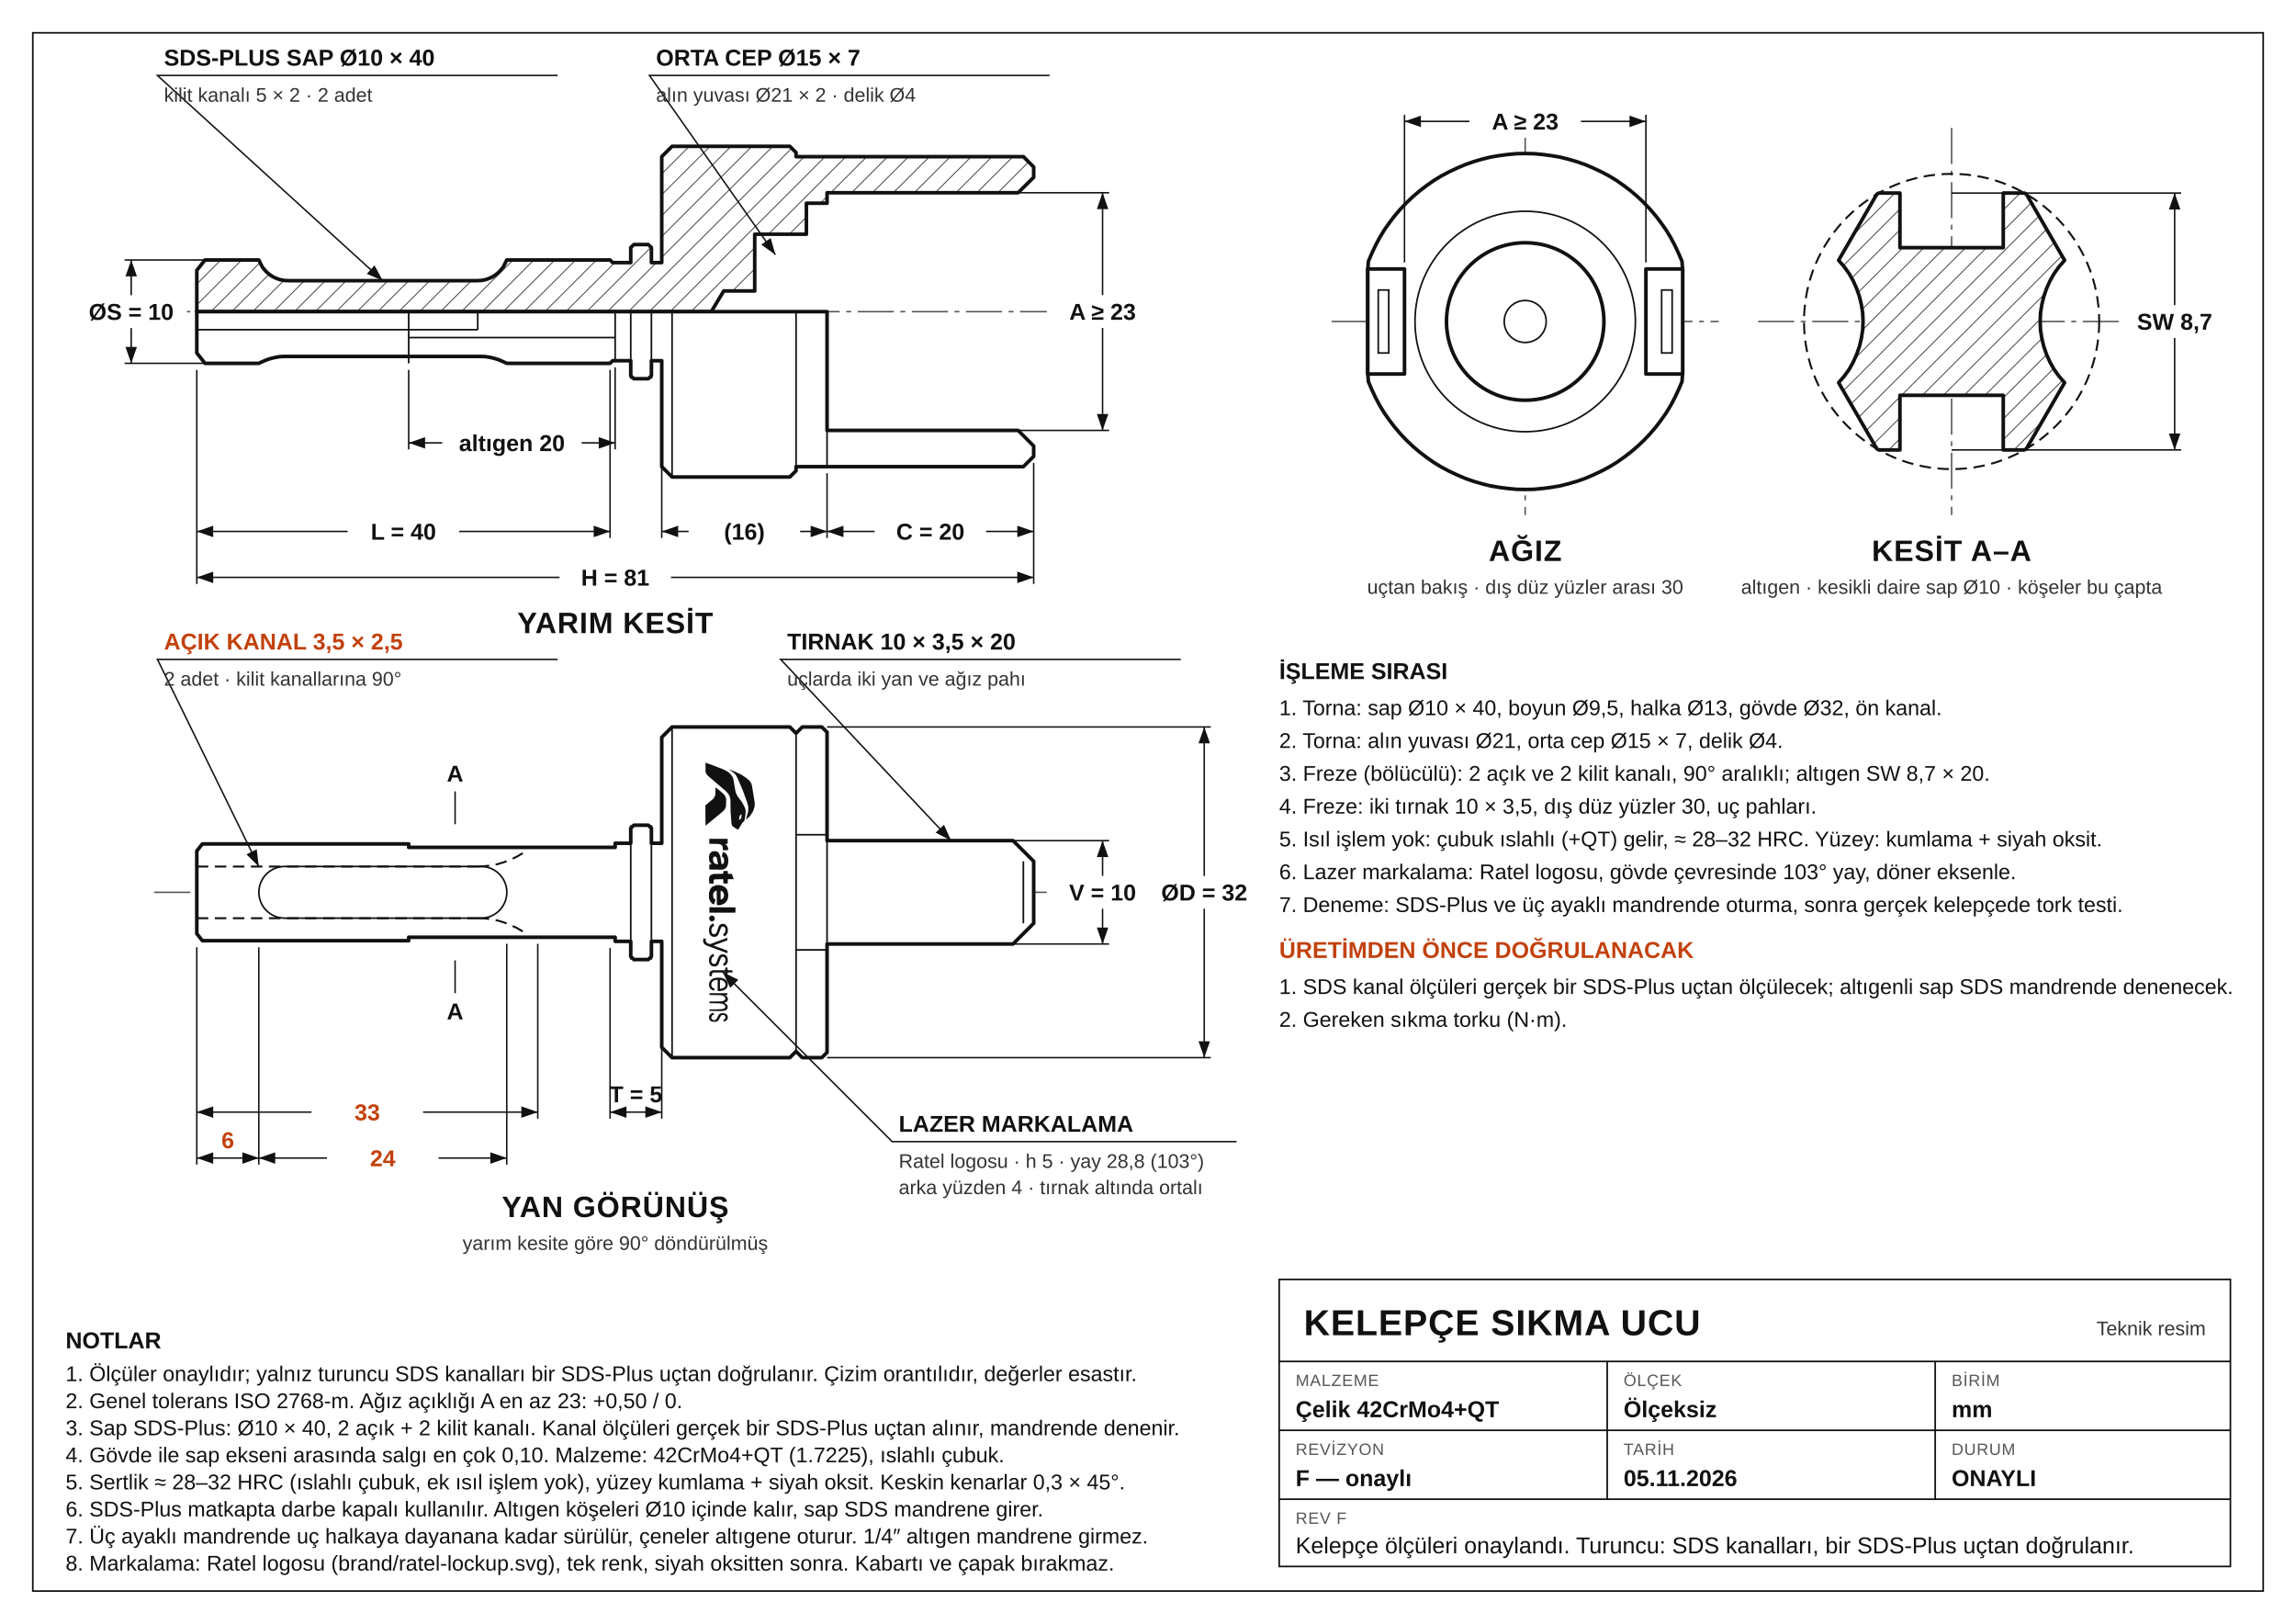
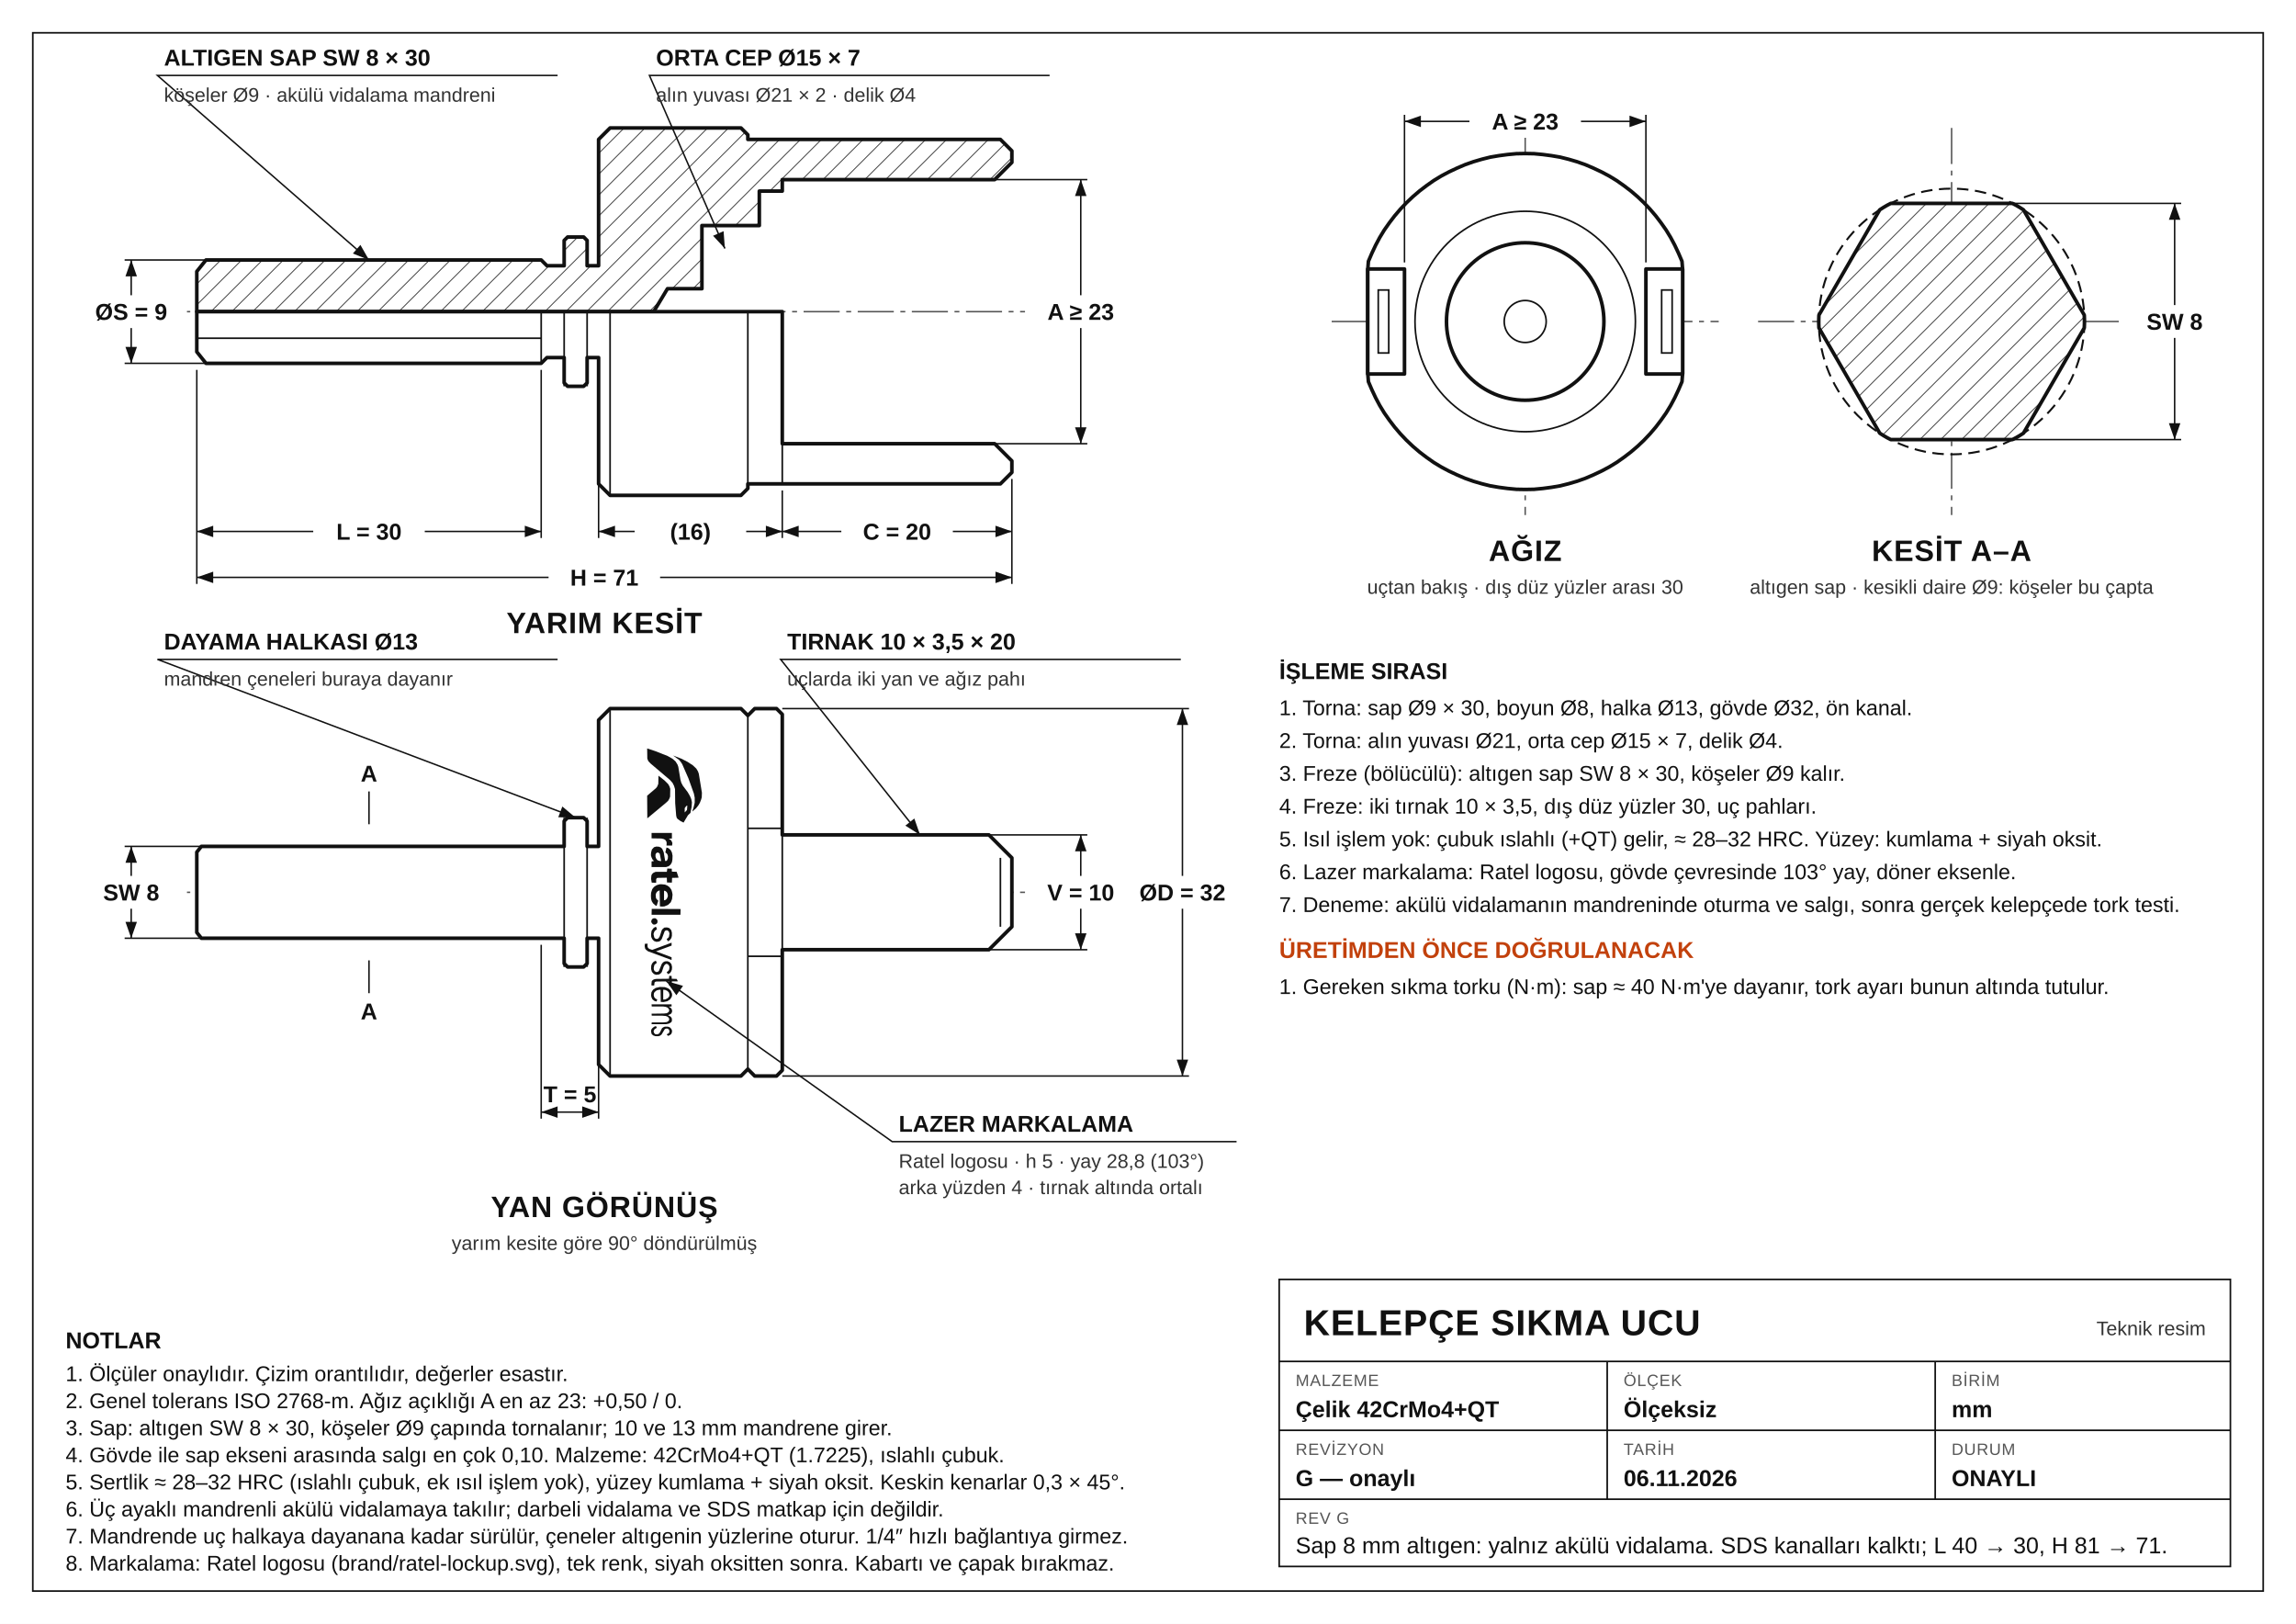
<svg xmlns="http://www.w3.org/2000/svg" viewBox="0 0 1400 990" width="1400" height="990" font-family="Arial, Helvetica, sans-serif">
  <defs>
    <marker id="arr" viewBox="0 0 10 10" refX="10" refY="5" markerWidth="10" markerHeight="10" markerUnits="userSpaceOnUse" orient="auto-start-reverse">
      <path d="M0,1.5 L10,5 L0,8.5 z" fill="#111" />
    </marker>
    <pattern id="h1" width="9" height="9" patternUnits="userSpaceOnUse" patternTransform="rotate(45)">
      <rect width="9" height="9" fill="#fff" />
      <line x1="0" y1="0" x2="0" y2="9" stroke="#111" stroke-width=".8" />
    </pattern>
    <style>
      .vis{stroke:#111;stroke-width:2.2;stroke-linejoin:round}
      polygon.vis:not([fill]){fill:#fff}
      .thin{fill:none;stroke:#111;stroke-width:1}
      .hid{fill:none;stroke:#111;stroke-width:1.2;stroke-dasharray:7 4}
      .ctr{fill:none;stroke:#555;stroke-width:0.9;stroke-dasharray:22 4 3 4}
      .dim{fill:none;stroke:#111;stroke-width:0.9}
      .dima{fill:none;stroke:#111;stroke-width:0.9;marker-start:url(#arr);marker-end:url(#arr)}
      .lead{fill:none;stroke:#111;stroke-width:0.9;marker-start:url(#arr)}
      .grid{fill:none;stroke:#111;stroke-width:1}
      .t{font-size:14px;fill:#111}
      .tb{font-size:14px;font-weight:700;fill:#111}
      .ts{font-size:12px;fill:#333}
      .tn{font-size:13px;fill:#111}
      .tl{font-size:10px;fill:#555;letter-spacing:.4px}
      .h{font-size:18px;font-weight:700;fill:#111;letter-spacing:.5px}
      .q{fill:#c2410c}
      .mark{fill:#111;stroke:none}
    </style>
  </defs>
  <rect x="0" y="0" width="1400" height="990" fill="#fff" />
  <rect x="20" y="20" width="1360" height="950" class="grid" stroke-width="1.6" />
  <g>
-     <line class="ctr" x1="94" y1="190" x2="652.3" y2="190" />
-     <polygon class="vis" fill="url(#h1)" points="120.0,190.0 120.0,164.8 125.0,158.5 157.8,158.5 160.0,162.9 162.3,165.6 164.5,167.5 166.7,168.9 169.0,169.9 171.2,170.6 173.4,171.0 175.7,171.1 291.1,171.1 293.4,171.0 295.6,170.6 297.8,169.9 300.1,168.9 302.3,167.5 304.5,165.6 306.8,162.9 309.0,158.5 372.0,158.5 373.6,160.1 384.6,160.1 384.6,150.9 386.5,149.1 395.3,149.1 397.2,150.9 397.2,160.1 403.5,160.1 403.5,95.5 409.8,89.2 481.6,89.2 485.4,93.0 485.4,95.5 624.0,95.5 630.3,101.8 630.3,108.1 620.8,117.5 504.3,117.5 504.3,123.9 491.7,123.9 491.7,142.8 460.2,142.8 460.2,177.4 441.3,177.4 433.7,190.0" />
-     <polygon class="vis" points="120.0,190.0 120.0,215.2 125.0,221.5 157.8,221.5 160.4,220.3 163.1,219.2 165.7,218.4 168.3,217.8 170.9,217.4 173.6,217.3 293.3,217.3 295.9,217.4 298.5,217.8 301.1,218.4 303.8,219.2 306.4,220.3 309.0,221.5 372.0,221.5 373.6,219.9 384.6,219.9 384.6,229.1 386.5,230.9 395.3,230.9 397.2,229.1 397.2,219.9 403.5,219.9 403.5,284.5 409.8,290.8 481.6,290.8 485.4,287.0 485.4,284.5 624.0,284.5 630.3,278.2 630.3,271.9 620.8,262.4 504.3,262.4 504.3,190.0" />
-     <line class="thin" x1="120" y1="201" x2="291.3" y2="201" />
-     <line class="thin" x1="291.3" y1="190" x2="291.3" y2="201" />
-     <line class="thin" x1="249.2" y1="205.8" x2="375.1" y2="205.8" />
-     <line class="thin" x1="249.2" y1="190" x2="249.2" y2="221.5" />
-     <line class="thin" x1="375.1" y1="190" x2="375.1" y2="219.9" />
-     <line class="thin" x1="384.6" y1="190" x2="384.6" y2="230.9" />
-     <line class="thin" x1="397.2" y1="190" x2="397.2" y2="230.9" />
-     <line class="thin" x1="409.8" y1="190" x2="409.8" y2="290.8" />
-     <line class="thin" x1="485.4" y1="190" x2="485.4" y2="287" />
-     <line class="thin" x1="504.3" y1="262.4" x2="504.3" y2="284.5" />
+     <line class="ctr" x1="94" y1="190" x2="639" y2="190" />
+     <polygon class="vis" fill="url(#h1)" points="120.0,190.0 120.0,165.5 125.6,158.5 330.0,158.5 333.5,162.0 344.0,162.0 344.0,146.6 346.1,144.5 355.9,144.5 358.0,146.6 358.0,162.0 365.0,162.0 365.0,85.0 372.0,78.0 451.8,78.0 456.0,82.2 456.0,85.0 610.0,85.0 617.0,92.0 617.0,99.0 606.5,109.5 477.0,109.5 477.0,116.5 463.0,116.5 463.0,137.5 428.0,137.5 428.0,176.0 407.0,176.0 398.6,190.0" />
+     <polygon class="vis" points="120.0,190.0 120.0,214.5 125.6,221.5 330.0,221.5 333.5,218.0 344.0,218.0 344.0,233.4 346.1,235.5 355.9,235.5 358.0,233.4 358.0,218.0 365.0,218.0 365.0,295.0 372.0,302.0 451.8,302.0 456.0,297.8 456.0,295.0 610.0,295.0 617.0,288.0 617.0,281.0 606.5,270.5 477.0,270.5 477.0,190.0" />
+     <line class="thin" x1="120" y1="206.2" x2="330" y2="206.2" />
+     <line class="thin" x1="330" y1="190" x2="330" y2="221.5" />
+     <line class="thin" x1="344" y1="190" x2="344" y2="235.5" />
+     <line class="thin" x1="358" y1="190" x2="358" y2="235.5" />
+     <line class="thin" x1="372" y1="190" x2="372" y2="302" />
+     <line class="thin" x1="456" y1="190" x2="456" y2="297.8" />
+     <line class="thin" x1="477" y1="270.5" x2="477" y2="295" />
    <line class="dim" x1="120" y1="225.5" x2="120" y2="356" />
-     <line class="dim" x1="372" y1="225.5" x2="372" y2="328" />
-     <line class="dim" x1="249.2" y1="225.5" x2="249.2" y2="274" />
-     <line class="dim" x1="375.1" y1="223.9" x2="375.1" y2="274" />
-     <line class="dim" x1="403.5" y1="223.9" x2="403.5" y2="328" />
-     <line class="dim" x1="504.3" y1="288.5" x2="504.3" y2="328" />
-     <line class="dim" x1="630.3" y1="282.2" x2="630.3" y2="356" />
+     <line class="dim" x1="330" y1="225.5" x2="330" y2="328" />
+     <line class="dim" x1="365" y1="222" x2="365" y2="328" />
+     <line class="dim" x1="477" y1="299" x2="477" y2="328" />
+     <line class="dim" x1="617" y1="292" x2="617" y2="356" />
    <line class="dim" x1="76" y1="158.5" x2="128" y2="158.5" />
    <line class="dim" x1="76" y1="221.5" x2="128" y2="221.5" />
-     <line class="dim" x1="620.8" y1="117.5" x2="676.3" y2="117.5" />
-     <line class="dim" x1="620.8" y1="262.4" x2="676.3" y2="262.4" />
-     <line class="dima" x1="249.2" y1="270" x2="375.1" y2="270" />
-     <rect x="269.65" y="260" width="85" height="20" fill="#fff" />
-     <text class="tb" x="312.15" y="275" text-anchor="middle">altıgen 20</text>
-     <line class="dima" x1="120" y1="324" x2="372" y2="324" />
-     <rect x="212" y="314" width="68" height="20" fill="#fff" />
-     <text class="tb" x="246" y="329" text-anchor="middle">L = 40</text>
-     <line class="dima" x1="403.5" y1="324" x2="504.3" y2="324" />
-     <rect x="419.9" y="314" width="68" height="20" fill="#fff" />
-     <text class="tb" x="453.9" y="329" text-anchor="middle">(16)</text>
-     <line class="dima" x1="504.3" y1="324" x2="630.3" y2="324" />
-     <rect x="533.3" y="314" width="68" height="20" fill="#fff" />
-     <text class="tb" x="567.3" y="329" text-anchor="middle">C = 20</text>
-     <line class="dima" x1="120" y1="352" x2="630.3" y2="352" />
-     <rect x="341.15" y="342" width="68" height="20" fill="#fff" />
-     <text class="tb" x="375.15" y="357" text-anchor="middle">H = 81</text>
+     <line class="dim" x1="606.5" y1="109.5" x2="663" y2="109.5" />
+     <line class="dim" x1="606.5" y1="270.5" x2="663" y2="270.5" />
+     <line class="dima" x1="120" y1="324" x2="330" y2="324" />
+     <rect x="191" y="314" width="68" height="20" fill="#fff" />
+     <text class="tb" x="225" y="329" text-anchor="middle">L = 30</text>
+     <line class="dima" x1="365" y1="324" x2="477" y2="324" />
+     <rect x="387" y="314" width="68" height="20" fill="#fff" />
+     <text class="tb" x="421" y="329" text-anchor="middle">(16)</text>
+     <line class="dima" x1="477" y1="324" x2="617" y2="324" />
+     <rect x="513" y="314" width="68" height="20" fill="#fff" />
+     <text class="tb" x="547" y="329" text-anchor="middle">C = 20</text>
+     <line class="dima" x1="120" y1="352" x2="617" y2="352" />
+     <rect x="334.5" y="342" width="68" height="20" fill="#fff" />
+     <text class="tb" x="368.5" y="357" text-anchor="middle">H = 71</text>
    <line class="dima" x1="80" y1="158.5" x2="80" y2="221.5" />
    <rect x="46" y="180" width="68" height="20" fill="#fff" />
-     <text class="tb" x="80" y="195" text-anchor="middle">ØS = 10</text>
-     <line class="dima" x1="672.3" y1="117.5" x2="672.3" y2="262.4" />
-     <rect x="638.3" y="179.95" width="68" height="20" fill="#fff" />
-     <text class="tb" x="672.3" y="194.95" text-anchor="middle">A ≥ 23</text>
-     <polyline class="lead" points="233.4,171.1 96,46 340,46" />
-     <text class="tb" x="100" y="40">SDS-PLUS SAP Ø10 × 40</text>
-     <text class="ts" x="100" y="62">kilit kanalı 5 × 2 · 2 adet</text>
-     <polyline class="lead" points="472.8,155.3 396,46 640,46" />
+     <text class="tb" x="80" y="195" text-anchor="middle">ØS = 9</text>
+     <line class="dima" x1="659" y1="109.5" x2="659" y2="270.5" />
+     <rect x="625" y="180" width="68" height="20" fill="#fff" />
+     <text class="tb" x="659" y="195" text-anchor="middle">A ≥ 23</text>
+     <polyline class="lead" points="225,158.5 96,46 340,46" />
+     <text class="tb" x="100" y="40">ALTIGEN SAP SW 8 × 30</text>
+     <text class="ts" x="100" y="62">köşeler Ø9 · akülü vidalama mandreni</text>
+     <polyline class="lead" points="442,151.5 396,46 640,46" />
    <text class="tb" x="400" y="40">ORTA CEP Ø15 × 7</text>
    <text class="ts" x="400" y="62">alın yuvası Ø21 × 2 · delik Ø4</text>
-     <text class="h" x="375.15" y="386" text-anchor="middle">YARIM KESİT</text>
-   </g>
-   <g>
-     <line class="ctr" x1="94" y1="544" x2="652.3" y2="544" />
-     <polygon class="vis" points="120.0,544.0 120.0,518.8 123.4,514.5 249.2,514.5 249.2,516.6 375.1,516.6 375.1,514.1 384.6,514.1 384.6,504.9 386.5,503.1 395.3,503.1 397.2,504.9 397.2,514.1 403.5,514.1 403.5,449.5 409.8,443.2 481.6,443.2 485.4,447.0 489.2,443.2 501.1,443.2 504.3,446.4 504.3,512.5 617.7,512.5 630.3,525.1 630.3,544.0 630.3,544.0 630.3,562.9 617.7,575.5 504.3,575.5 504.3,641.6 501.1,644.8 489.2,644.8 485.4,641.0 481.6,644.8 409.8,644.8 403.5,638.5 403.5,573.9 397.2,573.9 397.2,583.1 395.3,585.0 386.5,585.0 384.6,583.1 384.6,573.9 375.1,573.9 375.1,571.4 249.2,571.4 249.2,573.5 123.4,573.5 120.0,569.2 120.0,544.0" />
-     <path class="mark" fill-rule="evenodd" d="M454.7 494.6 454.4 492.9 453.6 491.2 452.4 489.0 449.7 485.4 448.9 483.8 448.4 482.2 447.2 475.1 446.8 473.9 445.7 472.2 444.1 470.7 441.4 469.2 434.5 466.5 430.2 465.0 430.2 470.6 430.8 472.0 431.9 473.2 442.7 482.4 444.1 484.0 444.9 485.5 445.4 487.4 445.5 495.1 446.0 501.9 446.3 503.1 446.7 503.7 448.5 505.0 450.1 505.8 452.6 501.7 453.9 500.4 454.5 497.2 454.7 494.6ZM452.2 496.6 452.0 496.4 451.5 496.8 450.8 497.8 450.7 500.1 452.0 498.8 452.2 496.6ZM442.8 487.2 442.4 485.8 441.7 484.6 439.7 482.7 436.3 480.0 436.2 484.5 435.6 486.0 435.0 486.9 430.1 491.0 430.2 503.4 440.4 495.0 441.7 493.7 442.3 492.7 442.7 491.5 442.8 487.2Z" />
-     <path class="mark" fill-rule="evenodd" d="M460.2 489.3 458.5 478.9 458.1 477.6 457.1 476.1 455.2 474.4 452.4 472.5 448.8 470.7 444.3 468.9 447.7 471.4 448.6 472.4 449.4 473.7 452.8 481.5 455.8 489.8 456.3 492.0 456.2 494.8 454.8 499.7 457.0 497.9 459.1 494.8 460.1 491.9 460.2 489.3Z" />
-     <path class="mark" fill-rule="evenodd" d="M448.5 553.2 432.6 553.1 432.5 556.2 432.7 556.4 448.4 556.4 448.5 553.2ZM447.3 535.7 446.3 532.8 443.8 532.7 443.7 531.0 441.2 531.0 440.9 532.7 435.4 532.8 434.6 532.9 433.5 533.4 432.8 534.0 432.5 534.7 432.3 536.6 432.6 538.7 435.1 538.7 435.1 536.9 435.4 536.3 435.7 536.1 441.0 536.0 441.1 538.6 443.5 538.7 443.7 538.6 443.8 536.0 447.3 536.0 447.3 535.7ZM446.9 592.6 446.3 591.5 443.7 591.5 443.6 589.9 442.3 589.8 442.1 591.5 434.9 591.5 433.8 591.8 433.2 592.2 432.7 592.8 432.5 594.6 432.6 595.1 434.0 595.1 434.2 593.5 434.5 593.1 435.1 592.9 442.0 592.9 442.2 592.9 442.2 595.2 443.5 595.2 443.7 592.9 446.8 592.8 446.9 592.6ZM444.1 523.9 443.7 522.1 443.0 520.8 441.9 519.8 440.8 519.4 440.1 522.1 441.0 522.7 441.3 523.3 441.5 524.2 441.5 525.4 441.1 526.5 440.5 526.8 440.0 526.8 439.2 522.0 438.4 520.2 437.7 519.4 436.6 519.0 435.2 518.9 433.9 519.3 432.7 520.5 432.3 522.2 432.4 524.6 433.1 526.0 433.9 526.9 432.5 527.1 432.5 530.1 440.5 530.2 441.9 529.7 443.0 528.8 443.7 527.5 444.0 526.1 444.1 523.9ZM444.1 545.3 443.5 542.7 442.8 541.6 442.0 540.8 439.9 539.8 438.1 539.6 437.0 539.6 434.8 540.4 433.8 541.1 433.0 542.3 432.3 544.3 432.3 547.5 432.7 548.8 433.4 550.0 434.4 551.0 435.2 551.4 435.4 551.3 436.3 548.6 435.6 548.0 435.0 547.2 434.8 545.4 435.1 544.4 435.5 543.8 436.1 543.2 437.0 543.0 437.1 551.7 438.5 551.9 439.6 551.7 441.6 550.9 443.1 549.4 443.9 547.7 444.1 545.3ZM444.0 517.0 443.3 515.5 442.1 514.6 443.7 514.4 443.7 511.4 432.5 511.4 432.5 514.4 438.0 514.5 439.4 514.8 440.2 515.4 440.7 516.3 440.8 518.4 443.9 518.3 444.0 517.0ZM443.8 608.6 443.3 607.5 442.0 606.7 443.6 606.6 443.5 605.5 432.6 605.5 432.6 606.6 438.8 606.7 440.1 606.8 441.7 607.5 442.3 608.6 442.1 609.6 440.9 610.3 439.4 610.5 432.6 610.6 432.6 611.6 438.3 611.7 440.3 611.9 441.8 612.6 442.1 613.1 442.3 613.7 442.0 614.6 441.0 615.1 439.1 615.3 432.6 615.4 432.5 616.3 440.5 616.4 441.9 616.1 442.9 615.7 443.7 614.6 443.7 613.3 442.9 612.1 441.6 611.4 442.8 610.9 443.4 610.5 443.8 609.6 443.8 608.6ZM443.8 585.0 443.4 583.4 442.5 582.3 441.3 581.8 439.9 581.9 438.9 582.4 438.2 583.3 436.6 587.2 436.0 587.6 435.1 587.7 434.2 587.2 433.8 586.4 433.7 585.4 434.1 583.9 435.5 582.7 434.9 581.5 433.8 582.1 432.9 583.1 432.4 584.2 432.3 586.0 432.7 587.6 433.8 588.8 435.0 589.2 436.7 589.1 437.5 588.6 438.1 587.8 439.3 584.7 439.8 583.7 440.6 583.3 441.2 583.3 442.0 583.9 442.3 584.8 442.3 586.0 442.1 586.6 440.8 587.8 441.6 588.9 442.7 588.2 443.3 587.4 443.7 586.4 443.8 585.0ZM443.8 566.2 443.3 564.8 442.3 563.6 441.1 563.2 439.6 563.4 438.7 564.1 438.2 564.8 437.1 568.1 436.5 569.1 435.9 569.5 435.0 569.5 434.4 569.2 434.0 568.6 433.7 566.9 434.3 565.2 435.5 564.3 434.9 562.9 433.5 563.8 432.6 565.1 432.3 566.9 432.4 568.5 432.9 569.7 433.9 570.8 435.3 571.2 436.7 571.0 437.3 570.7 438.1 569.6 439.7 565.4 440.4 564.9 441.3 564.9 442.1 565.6 442.4 566.7 442.1 568.4 440.9 569.7 441.6 570.9 442.8 570.1 443.5 569.0 443.8 567.9 443.8 566.2ZM443.8 599.7 443.2 598.1 442.6 597.4 441.6 596.7 439.8 596.1 437.1 596.0 434.9 596.5 433.5 597.4 432.5 598.9 432.3 600.5 432.5 601.5 433.0 602.6 434.1 603.5 435.3 604.0 435.8 602.8 434.7 602.3 434.0 601.5 433.7 600.4 433.9 599.2 434.5 598.4 435.4 597.8 436.8 597.4 437.6 597.4 437.6 604.2 439.1 604.2 441.2 603.8 442.8 602.8 443.6 601.5 443.8 599.7ZM443.8 619.9 443.4 618.8 442.6 618.1 441.5 617.7 439.9 617.7 439.1 618.0 438.3 618.5 437.1 620.9 436.6 621.6 435.6 622.0 434.7 621.8 434.0 621.3 433.7 620.3 434.2 619.1 435.5 618.4 435.0 617.5 434.8 617.5 433.9 617.8 432.9 618.6 432.4 619.4 432.3 620.5 432.7 621.8 433.6 622.6 434.7 622.9 436.5 622.9 437.2 622.7 438.1 622.0 439.7 619.1 440.4 618.8 441.4 618.8 442.1 619.3 442.4 620.2 442.0 621.3 440.8 622.0 441.6 622.8 442.4 622.5 443.3 621.8 443.7 620.9 443.8 619.9ZM443.6 579.6 435.0 576.4 443.5 573.3 443.5 571.7 432.9 575.6 431.3 575.0 430.6 574.4 430.3 573.5 430.4 572.2 428.9 572.2 428.7 573.6 429.0 574.9 429.6 575.6 430.7 576.4 443.4 581.1 443.6 581.1 443.6 579.6ZM442.4 599.9 442.0 598.9 441.2 598.1 440.0 597.5 439.0 597.5 439.0 602.8 440.1 602.7 441.5 602.1 442.3 601.1 442.4 599.9ZM441.5 545.5 441.2 544.5 440.8 543.9 440.1 543.2 439.4 543.1 439.4 548.4 440.3 548.1 441.0 547.5 441.4 546.4 441.5 545.5ZM437.8 526.7 437.0 522.8 436.4 522.2 435.5 522.2 435.0 522.7 434.7 523.3 434.8 524.5 435.1 525.5 435.7 526.3 436.4 526.7 437.5 526.9 437.8 526.8 437.8 526.7Z" />
-     <path class="mark" fill-rule="evenodd" d="M435.8 559.5 435.5 558.9 434.9 558.4 434.6 558.2 433.7 558.2 433.0 558.6 432.6 559.1 432.4 560.3 433.1 561.4 433.5 561.6 434.4 561.7 435.2 561.3 435.6 560.9 435.8 560.5 435.8 559.5Z" />
-     <polyline class="lead" points="440.7,592.7 544,696 754,696" />
+     <text class="h" x="368.5" y="386" text-anchor="middle">YARIM KESİT</text>
+   </g>
+   <g>
+     <line class="ctr" x1="94" y1="544" x2="639" y2="544" />
+     <polygon class="vis" points="120.0,544.0 120.0,519.5 122.8,516.0 330.0,516.0 330.0,516.0 344.0,516.0 344.0,500.6 346.1,498.5 355.9,498.5 358.0,500.6 358.0,516.0 365.0,516.0 365.0,439.0 372.0,432.0 451.8,432.0 456.0,436.2 460.2,432.0 473.5,432.0 477.0,435.5 477.0,509.0 603.0,509.0 617.0,523.0 617.0,544.0 617.0,544.0 617.0,565.0 603.0,579.0 477.0,579.0 477.0,652.5 473.5,656.0 460.2,656.0 456.0,651.8 451.8,656.0 372.0,656.0 365.0,649.0 365.0,572.0 358.0,572.0 358.0,587.4 355.9,589.5 346.1,589.5 344.0,587.4 344.0,572.0 330.0,572.0 330.0,572.0 122.8,572.0 120.0,568.5 120.0,544.0" />
+     <path class="mark" fill-rule="evenodd" d="M421.9 489.1 421.5 487.2 420.7 485.3 419.3 482.9 416.3 478.9 415.4 477.1 414.9 475.3 413.6 467.5 413.1 466.1 411.9 464.2 410.1 462.6 407.1 460.9 399.5 457.9 394.6 456.3 394.7 462.5 395.3 464.0 396.6 465.4 408.5 475.5 410.1 477.3 411.0 479.1 411.6 481.1 411.7 489.7 412.3 497.2 412.6 498.5 413.1 499.2 415.0 500.6 416.8 501.5 419.5 497.0 421.0 495.6 421.7 492.0 421.9 489.1ZM419.1 491.3 418.9 491.1 418.3 491.6 417.5 492.7 417.5 495.3 418.9 493.8 419.1 491.3ZM408.7 480.9 408.2 479.4 407.4 478.0 405.2 475.8 401.5 472.9 401.4 477.9 400.7 479.6 400.0 480.5 394.6 485.1 394.7 498.9 406.0 489.5 407.4 488.2 408.1 487.0 408.6 485.7 408.7 480.9Z" />
+     <path class="mark" fill-rule="evenodd" d="M428.0 483.3 426.1 471.7 425.6 470.3 424.6 468.6 422.5 466.6 419.3 464.5 415.4 462.5 410.4 460.6 414.1 463.3 415.1 464.5 416.0 465.9 419.8 474.6 423.1 483.8 423.6 486.3 423.6 489.4 422.9 492.3 422.1 494.8 424.4 492.8 425.9 490.9 426.8 489.3 427.5 487.5 427.9 486.1 428.0 483.3Z" />
+     <path class="mark" fill-rule="evenodd" d="M415.0 554.2 397.4 554.1 397.3 557.6 397.4 557.7 414.9 557.7 415.0 554.2ZM413.7 534.8 412.6 531.5 409.7 531.4 409.6 529.6 406.9 529.5 406.6 531.5 400.4 531.5 399.5 531.6 398.3 532.2 397.6 532.9 397.2 533.7 397.0 535.8 397.4 538.1 400.1 538.2 400.1 536.1 400.4 535.5 400.8 535.2 406.6 535.1 406.7 538.0 409.5 538.1 409.7 538.0 409.8 535.2 413.7 535.1 413.7 534.8ZM413.2 598.0 412.6 596.8 409.6 596.7 409.5 595.0 408.1 594.9 407.9 596.7 399.9 596.8 398.7 597.1 398.0 597.5 397.4 598.2 397.2 600.2 397.3 600.8 398.9 600.8 399.1 599.0 399.5 598.6 400.1 598.4 407.8 598.3 407.9 598.4 408.0 600.9 409.4 600.9 409.7 598.3 413.2 598.3 413.2 598.0ZM410.1 521.7 409.7 519.7 408.9 518.2 407.6 517.1 406.4 516.7 405.7 519.7 406.6 520.4 407.0 521.0 407.3 522.0 407.2 523.4 406.7 524.6 406.2 524.9 405.6 524.9 404.7 519.6 403.8 517.5 403.0 516.7 401.8 516.2 400.2 516.1 398.8 516.5 397.5 517.9 397.0 519.8 396.9 521.4 397.2 522.5 397.9 524.0 398.8 524.9 397.3 525.2 397.3 528.6 406.1 528.6 407.7 528.1 408.9 527.1 409.7 525.7 410.0 524.1 410.1 521.7ZM410.1 545.4 409.8 543.8 409.4 542.5 408.6 541.3 407.8 540.5 406.9 539.9 405.5 539.3 403.5 539.1 402.3 539.1 400.8 539.5 399.8 540.0 398.7 540.8 397.7 542.1 397.0 544.3 396.9 546.1 397.0 547.9 397.4 549.4 398.2 550.7 399.4 551.8 400.2 552.3 400.4 552.2 401.4 549.1 400.6 548.4 400.0 547.6 399.8 545.5 400.1 544.5 400.6 543.7 401.3 543.2 402.2 542.8 402.4 552.6 403.9 552.7 405.1 552.6 407.3 551.7 409.0 550.1 409.8 548.1 410.1 545.4ZM410.0 514.0 409.6 513.0 409.2 512.3 407.8 511.3 409.7 511.2 409.7 507.8 397.3 507.8 397.3 511.1 403.3 511.2 404.9 511.6 405.8 512.2 406.4 513.2 406.5 514.1 406.4 515.5 409.8 515.5 410.0 514.0ZM409.8 615.8 409.2 614.6 407.8 613.7 409.5 613.6 409.5 612.3 397.3 612.3 397.4 613.6 404.3 613.6 405.7 613.8 406.7 614.1 407.4 614.6 408.1 615.7 407.8 616.9 406.6 617.7 404.8 617.9 397.3 618.0 397.4 619.2 403.6 619.2 405.9 619.4 406.8 619.7 407.5 620.2 407.9 620.8 408.1 621.5 407.7 622.4 406.6 623.1 404.6 623.3 397.4 623.3 397.3 624.4 406.1 624.4 407.7 624.1 408.7 623.6 409.3 623.2 409.7 622.5 409.7 621.0 409.2 620.1 408.8 619.7 407.3 618.9 408.7 618.3 409.3 617.9 409.8 616.9 409.8 615.8ZM409.8 589.5 409.4 587.8 408.4 586.6 407.0 586.0 405.4 586.1 404.3 586.7 403.5 587.7 401.8 591.9 401.1 592.5 400.1 592.6 399.1 592.0 398.7 591.1 398.6 590.1 399.0 588.3 399.6 587.7 400.5 587.0 399.9 585.7 398.6 586.3 397.6 587.4 397.1 588.7 397.0 590.7 397.5 592.5 398.7 593.8 400.0 594.3 401.8 594.1 402.7 593.6 403.5 592.7 404.7 589.2 405.4 588.1 406.2 587.6 406.9 587.7 407.7 588.3 408.2 589.4 408.1 590.7 407.9 591.4 407.3 592.1 406.5 592.7 407.3 593.9 408.6 593.2 409.2 592.3 409.7 591.1 409.8 589.5ZM409.7 568.7 409.3 567.1 408.1 565.8 406.7 565.4 405.1 565.5 404.1 566.3 403.5 567.1 402.3 570.8 401.7 571.8 401.0 572.4 400.0 572.4 399.3 572.0 398.9 571.4 398.5 569.5 398.7 568.7 399.2 567.6 400.6 566.5 400.1 565.2 399.9 565.0 399.1 565.4 398.3 566.0 397.3 567.5 397.0 569.5 397.1 571.2 397.7 572.5 398.8 573.7 400.3 574.2 401.8 574.0 402.6 573.6 403.5 572.5 405.3 567.7 406.0 567.2 407.0 567.2 407.9 568.0 408.2 569.2 407.9 571.1 407.5 571.7 406.5 572.5 407.3 573.9 408.6 573.0 409.4 571.8 409.7 570.5 409.7 568.7ZM409.8 605.9 409.1 604.1 408.4 603.3 407.3 602.5 405.4 601.8 402.4 601.7 399.8 602.3 398.3 603.3 397.7 604.1 397.2 605.0 397.0 606.8 397.2 607.9 397.8 609.2 399.0 610.2 400.3 610.6 400.8 609.4 399.7 608.8 398.9 607.9 398.6 606.6 398.8 605.3 399.5 604.5 400.4 603.8 402.0 603.4 402.8 603.4 402.9 610.8 404.6 610.9 406.9 610.4 408.6 609.3 409.5 607.9 409.8 607.0 409.8 605.9ZM409.8 628.3 409.3 627.2 408.4 626.3 407.2 625.9 405.4 625.9 404.6 626.2 403.7 626.8 402.4 629.4 401.8 630.2 400.7 630.6 399.6 630.5 398.9 629.9 398.5 628.7 399.1 627.5 400.5 626.6 400.1 625.7 399.8 625.6 398.8 626.0 397.7 626.9 397.1 627.8 397.0 629.0 397.4 630.5 398.4 631.3 399.6 631.7 401.6 631.7 402.5 631.4 403.4 630.7 405.3 627.5 406.0 627.1 407.1 627.1 407.9 627.7 408.2 628.6 408.1 629.3 407.8 629.9 406.5 630.6 407.3 631.5 408.2 631.2 409.2 630.5 409.7 629.5 409.8 628.3ZM409.5 583.6 400.0 580.0 409.5 576.5 409.5 574.7 397.7 579.1 395.9 578.5 395.1 577.8 394.8 576.8 394.9 575.3 393.2 575.4 393.1 576.9 393.4 578.4 394.0 579.1 395.2 580.0 409.3 585.2 409.5 585.2 409.5 583.6ZM408.2 606.2 407.8 605.0 406.9 604.1 405.6 603.5 404.4 603.4 404.4 609.4 405.7 609.3 407.2 608.5 408.1 607.4 408.2 606.2ZM407.2 545.6 406.9 544.5 406.5 543.8 405.7 543.2 404.9 543.0 404.9 548.9 405.9 548.6 406.6 547.9 407.2 546.6 407.2 545.6ZM403.1 524.7 402.3 520.5 401.5 519.8 400.6 519.8 400.0 520.3 399.7 521.0 399.7 522.3 400.1 523.4 400.8 524.3 401.5 524.7 402.8 525.0 403.1 524.9 403.1 524.7Z" />
+     <path class="mark" fill-rule="evenodd" d="M400.9 561.2 400.6 560.6 399.9 560.0 399.5 559.8 398.6 559.8 397.8 560.2 397.4 560.7 397.2 561.2 397.1 562.2 397.9 563.3 398.3 563.6 399.3 563.7 400.3 563.2 400.7 562.8 400.9 562.3 400.9 561.2Z" />
+     <polyline class="lead" points="406.3,598.1 544,696 754,696" />
    <text class="tb" x="548" y="690">LAZER MARKALAMA</text>
    <text class="ts" x="548" y="712">Ratel logosu · h 5 · yay 28,8 (103°)</text>
    <text class="ts" x="548" y="728">arka yüzden 4 · tırnak altında ortalı</text>
-     <path class="thin" d="M173.6 528.25 H293.3 A15.75 15.75 0 0 1 293.3 559.75 H173.6 A15.75 15.75 0 0 1 173.6 528.25 Z" />
-     <line class="hid" x1="120" y1="528.3" x2="291.3" y2="528.3" />
-     <line class="hid" x1="120" y1="559.8" x2="291.3" y2="559.8" />
-     <polyline class="hid" points="291.3,528.3 295.4,528.1 299.5,527.6 303.5,526.8 307.4,525.6 311.2,524.1 314.9,522.4 318.5,520.3 321.8,518.0" />
-     <polyline class="hid" points="291.3,559.8 295.4,559.9 299.5,560.4 303.5,561.2 307.4,562.4 311.2,563.9 314.9,565.6 318.5,567.7 321.8,570.0" />
-     <line class="thin" x1="384.6" y1="585" x2="384.6" y2="503.1" />
-     <line class="thin" x1="397.2" y1="585" x2="397.2" y2="503.1" />
-     <line class="thin" x1="409.8" y1="644.8" x2="409.8" y2="443.2" />
-     <line class="thin" x1="485.4" y1="641" x2="485.4" y2="447" />
-     <line class="thin" x1="504.3" y1="575.5" x2="504.3" y2="512.5" />
-     <line class="thin" x1="485.4" y1="508.9" x2="504.3" y2="508.9" />
-     <line class="thin" x1="485.4" y1="579.1" x2="504.3" y2="579.1" />
-     <line class="thin" x1="624" y1="562.9" x2="624" y2="525.1" />
-     <path class="dim" d="M277.5 482.5 V502.5 M277.5 585.5 V605.5" />
-     <text class="tb" x="277.5" y="476.5" text-anchor="middle">A</text>
-     <text class="tb" x="277.5" y="621.5" text-anchor="middle">A</text>
-     <line class="dim" x1="120" y1="577.5" x2="120" y2="710" />
-     <line class="dim" x1="157.8" y1="577.5" x2="157.8" y2="710" />
-     <line class="dim" x1="309" y1="575.4" x2="309" y2="710" />
-     <line class="dim" x1="327.9" y1="575.4" x2="327.9" y2="682" />
-     <line class="dim" x1="372" y1="577.9" x2="372" y2="682" />
-     <line class="dim" x1="403.5" y1="577.9" x2="403.5" y2="682" />
-     <line class="dim" x1="617.7" y1="512.5" x2="676.3" y2="512.5" />
-     <line class="dim" x1="617.7" y1="575.5" x2="676.3" y2="575.5" />
-     <line class="dim" x1="504.3" y1="443.2" x2="738.3" y2="443.2" />
-     <line class="dim" x1="504.3" y1="644.8" x2="738.3" y2="644.8" />
-     <line class="dima" x1="120" y1="678" x2="327.9" y2="678" />
-     <rect x="189.95" y="668" width="68" height="20" fill="#fff" />
-     <text class="tb q" x="223.95" y="683" text-anchor="middle">33</text>
-     <line class="dima" x1="372" y1="678" x2="403.5" y2="678" />
-     <text class="tb" x="387.75" y="672" text-anchor="middle">T = 5</text>
-     <line class="dima" x1="120" y1="706" x2="157.8" y2="706" />
-     <text class="tb q" x="138.9" y="700" text-anchor="middle">6</text>
-     <line class="dima" x1="157.8" y1="706" x2="309" y2="706" />
-     <rect x="199.4" y="696" width="68" height="20" fill="#fff" />
-     <text class="tb q" x="233.4" y="711" text-anchor="middle">24</text>
-     <line class="dima" x1="672.3" y1="512.5" x2="672.3" y2="575.5" />
-     <rect x="638.3" y="534" width="68" height="20" fill="#fff" />
-     <text class="tb" x="672.3" y="549" text-anchor="middle">V = 10</text>
-     <line class="dima" x1="734.3" y1="443.2" x2="734.3" y2="644.8" />
-     <rect x="700.3" y="534" width="68" height="20" fill="#fff" />
-     <text class="tb" x="734.3" y="549" text-anchor="middle">ØD = 32</text>
-     <polyline class="lead" points="157.8,528.3 96,402 340,402" />
-     <text class="tb q" x="100" y="396">AÇIK KANAL 3,5 × 2,5</text>
-     <text class="ts" x="100" y="418">2 adet · kilit kanallarına 90°</text>
-     <polyline class="lead" points="579.9,512.5 476,402 720,402" />
+     <line class="thin" x1="344" y1="589.5" x2="344" y2="498.5" />
+     <line class="thin" x1="358" y1="589.5" x2="358" y2="498.5" />
+     <line class="thin" x1="372" y1="656" x2="372" y2="432" />
+     <line class="thin" x1="456" y1="651.8" x2="456" y2="436.2" />
+     <line class="thin" x1="477" y1="579" x2="477" y2="509" />
+     <line class="thin" x1="456" y1="505" x2="477" y2="505" />
+     <line class="thin" x1="456" y1="583" x2="477" y2="583" />
+     <line class="thin" x1="610" y1="565" x2="610" y2="523" />
+     <path class="dim" d="M225 482.5 V502.5 M225 585.5 V605.5" />
+     <text class="tb" x="225" y="476.5" text-anchor="middle">A</text>
+     <text class="tb" x="225" y="621.5" text-anchor="middle">A</text>
+     <line class="dim" x1="76" y1="516" x2="128" y2="516" />
+     <line class="dim" x1="76" y1="572" x2="128" y2="572" />
+     <line class="dima" x1="80" y1="516" x2="80" y2="572" />
+     <rect x="46" y="534" width="68" height="20" fill="#fff" />
+     <text class="tb" x="80" y="549" text-anchor="middle">SW 8</text>
+     <line class="dim" x1="330" y1="576" x2="330" y2="682" />
+     <line class="dim" x1="365" y1="576" x2="365" y2="682" />
+     <line class="dim" x1="603" y1="509" x2="663" y2="509" />
+     <line class="dim" x1="603" y1="579" x2="663" y2="579" />
+     <line class="dim" x1="477" y1="432" x2="725" y2="432" />
+     <line class="dim" x1="477" y1="656" x2="725" y2="656" />
+     <line class="dima" x1="330" y1="678" x2="365" y2="678" />
+     <text class="tb" x="347.5" y="672" text-anchor="middle">T = 5</text>
+     <line class="dima" x1="659" y1="509" x2="659" y2="579" />
+     <rect x="625" y="534" width="68" height="20" fill="#fff" />
+     <text class="tb" x="659" y="549" text-anchor="middle">V = 10</text>
+     <line class="dima" x1="721" y1="432" x2="721" y2="656" />
+     <rect x="687" y="534" width="68" height="20" fill="#fff" />
+     <text class="tb" x="721" y="549" text-anchor="middle">ØD = 32</text>
+     <polyline class="lead" points="351,498.5 96,402 340,402" />
+     <text class="tb" x="100" y="396">DAYAMA HALKASI Ø13</text>
+     <text class="ts" x="100" y="418">mandren çeneleri buraya dayanır</text>
+     <polyline class="lead" points="561,509 476,402 720,402" />
    <text class="tb" x="480" y="396">TIRNAK 10 × 3,5 × 20</text>
    <text class="ts" x="480" y="418">uçlarda iki yan ve ağız pahı</text>
-     <text class="h" x="375.15" y="742" text-anchor="middle">YAN GÖRÜNÜŞ</text>
-     <text class="ts" x="375.15" y="762" text-anchor="middle">yarım kesite göre 90° döndürülmüş</text>
+     <text class="h" x="368.5" y="742" text-anchor="middle">YAN GÖRÜNÜŞ</text>
+     <text class="ts" x="368.5" y="762" text-anchor="middle">yarım kesite göre 90° döndürülmüş</text>
  </g>
  <g>
    <line class="ctr" x1="812" y1="196" x2="1048" y2="196" />
    <line class="ctr" x1="930" y1="78" x2="930" y2="314" />
    <polygon class="vis" style="fill:#fff" points="1026.0,196.0 1026.0,201.4 1026.0,206.7 1026.0,212.0 1026.0,217.3 1026.0,222.5 1026.0,227.6 1025.6,232.7 1023.5,237.6 1021.2,242.5 1018.7,247.2 1015.9,251.8 1012.8,256.2 1009.6,260.4 1006.1,264.5 1002.4,268.4 998.5,272.1 994.4,275.6 990.2,278.8 985.8,281.9 981.2,284.7 976.5,287.2 971.6,289.5 966.7,291.6 961.6,293.4 956.5,294.9 951.3,296.2 946.0,297.1 940.7,297.8 935.4,298.3 930.0,298.4 924.6,298.3 919.3,297.8 914.0,297.1 908.7,296.2 903.5,294.9 898.4,293.4 893.3,291.6 888.4,289.5 883.5,287.2 878.8,284.7 874.2,281.9 869.8,278.8 865.6,275.6 861.5,272.1 857.6,268.4 853.9,264.5 850.4,260.4 847.2,256.2 844.1,251.8 841.3,247.2 838.8,242.5 836.5,237.6 834.4,232.7 834.0,227.6 834.0,222.5 834.0,217.3 834.0,212.0 834.0,206.7 834.0,201.4 834.0,196.0 834.0,190.6 834.0,185.3 834.0,180.0 834.0,174.7 834.0,169.5 834.0,164.4 834.4,159.3 836.5,154.4 838.8,149.5 841.3,144.8 844.1,140.2 847.2,135.8 850.4,131.6 853.9,127.5 857.6,123.6 861.5,119.9 865.6,116.4 869.8,113.2 874.2,110.1 878.8,107.3 883.5,104.8 888.4,102.5 893.3,100.4 898.4,98.6 903.5,97.1 908.7,95.8 914.0,94.9 919.3,94.2 924.6,93.7 930.0,93.6 935.4,93.7 940.7,94.2 946.0,94.9 951.3,95.8 956.5,97.1 961.6,98.6 966.7,100.4 971.6,102.5 976.5,104.8 981.2,107.3 985.8,110.1 990.2,113.2 994.4,116.4 998.5,119.9 1002.4,123.6 1006.1,127.5 1009.6,131.6 1012.8,135.8 1015.9,140.2 1018.7,144.8 1021.2,149.5 1023.5,154.4 1025.6,159.3 1026.0,164.4 1026.0,169.5 1026.0,174.7 1026.0,180.0 1026.0,185.3 1026.0,190.6" />
    <circle class="thin" cx="930" cy="196" r="67.2" />
    <circle class="vis" style="fill:none" cx="930" cy="196" r="48" />
    <circle class="thin" cx="930" cy="196" r="12.8" />
    <polygon class="vis" style="fill:#fff" points="856.4,164.0 834.0,164.0 834.0,228.0 856.4,228.0" />
    <polygon class="thin" points="846.8,176.8 840.4,176.8 840.4,215.2 846.8,215.2" />
    <polygon class="vis" style="fill:#fff" points="1003.6,164.0 1026.0,164.0 1026.0,228.0 1003.6,228.0" />
    <polygon class="thin" points="1013.2,176.8 1019.6,176.8 1019.6,215.2 1013.2,215.2" />
    <line class="dim" x1="856.4" y1="160" x2="856.4" y2="70" />
    <line class="dim" x1="1003.6" y1="160" x2="1003.6" y2="70" />
    <line class="dima" x1="856.4" y1="74" x2="1003.6" y2="74" />
    <rect x="896" y="64" width="68" height="20" fill="#fff" />
    <text class="tb" x="930" y="79" text-anchor="middle">A ≥ 23</text>
    <text class="h" x="930" y="342" text-anchor="middle">AĞIZ</text>
    <text class="ts" x="930" y="362" text-anchor="middle">uçtan bakış · dış düz yüzler arası 30</text>
  </g>
  <g>
    <line class="ctr" x1="1072" y1="196" x2="1308" y2="196" />
    <line class="ctr" x1="1190" y1="78" x2="1190" y2="314" />
-     <polygon class="vis" fill="url(#h1)" points="1244.0,196.0 1244.2,201.1 1245.0,206.2 1246.2,211.2 1247.9,216.1 1250.0,220.8 1252.5,225.2 1255.5,229.4 1258.9,233.3 1235.6,273.6 1234.4,274.3 1221.5,274.3 1221.5,241.0 1190.0,241.0 1190.0,241.0 1158.5,241.0 1158.5,274.3 1145.6,274.3 1144.4,273.6 1121.1,233.3 1124.5,229.4 1127.5,225.2 1130.0,220.8 1132.1,216.1 1133.8,211.2 1135.0,206.2 1135.8,201.1 1136.0,196.0 1136.0,196.0 1135.8,190.9 1135.0,185.8 1133.8,180.8 1132.1,175.9 1130.0,171.2 1127.5,166.8 1124.5,162.6 1121.1,158.7 1144.4,118.4 1145.6,117.7 1158.5,117.7 1158.5,151.0 1190.0,151.0 1190.0,151.0 1221.5,151.0 1221.5,117.7 1234.4,117.7 1235.6,118.4 1258.9,158.7 1255.5,162.6 1252.5,166.8 1250.0,171.2 1247.9,175.9 1246.2,180.8 1245.0,185.8 1244.2,190.9 1244.0,196.0" />
-     <circle class="hid" cx="1190" cy="196" r="90" />
-     <line class="dim" x1="1190" y1="117.7" x2="1330" y2="117.7" />
-     <line class="dim" x1="1190" y1="274.3" x2="1330" y2="274.3" />
-     <line class="dima" x1="1326" y1="117.7" x2="1326" y2="274.3" />
+     <polygon class="vis" fill="url(#h1)" points="1233.8,264.1 1231.6,265.5 1229.4,266.8 1227.1,268.0 1152.9,268.0 1150.6,266.8 1148.4,265.5 1146.2,264.1 1109.1,199.9 1109.0,197.3 1109.0,194.7 1109.1,192.1 1146.2,127.9 1148.4,126.5 1150.6,125.2 1152.9,124.0 1227.1,124.0 1229.4,125.2 1231.6,126.5 1233.8,127.9 1270.9,192.1 1271.0,194.7 1271.0,197.3 1270.9,199.9" />
+     <circle class="hid" cx="1190" cy="196" r="81" />
+     <line class="dim" x1="1190" y1="124" x2="1330" y2="124" />
+     <line class="dim" x1="1190" y1="268" x2="1330" y2="268" />
+     <line class="dima" x1="1326" y1="124" x2="1326" y2="268" />
    <rect x="1292" y="186" width="68" height="20" fill="#fff" />
-     <text class="tb" x="1326" y="201" text-anchor="middle">SW 8,7</text>
+     <text class="tb" x="1326" y="201" text-anchor="middle">SW 8</text>
    <text class="h" x="1190" y="342" text-anchor="middle">KESİT A–A</text>
-     <text class="ts" x="1190" y="362" text-anchor="middle">altıgen · kesikli daire sap Ø10 · köşeler bu çapta</text>
+     <text class="ts" x="1190" y="362" text-anchor="middle">altıgen sap · kesikli daire Ø9: köşeler bu çapta</text>
  </g>
  <g>
    <text class="tb" x="780" y="414">İŞLEME SIRASI</text>
-     <text class="tn" x="780" y="436">1. Torna: sap Ø10 × 40, boyun Ø9,5, halka Ø13, gövde Ø32, ön kanal.</text>
+     <text class="tn" x="780" y="436">1. Torna: sap Ø9 × 30, boyun Ø8, halka Ø13, gövde Ø32, ön kanal.</text>
    <text class="tn" x="780" y="456">2. Torna: alın yuvası Ø21, orta cep Ø15 × 7, delik Ø4.</text>
-     <text class="tn" x="780" y="476">3. Freze (bölücülü): 2 açık ve 2 kilit kanalı, 90° aralıklı; altıgen SW 8,7 × 20.</text>
+     <text class="tn" x="780" y="476">3. Freze (bölücülü): altıgen sap SW 8 × 30, köşeler Ø9 kalır.</text>
    <text class="tn" x="780" y="496">4. Freze: iki tırnak 10 × 3,5, dış düz yüzler 30, uç pahları.</text>
    <text class="tn" x="780" y="516">5. Isıl işlem yok: çubuk ıslahlı (+QT) gelir, ≈ 28–32 HRC. Yüzey: kumlama + siyah oksit.</text>
    <text class="tn" x="780" y="536">6. Lazer markalama: Ratel logosu, gövde çevresinde 103° yay, döner eksenle.</text>
-     <text class="tn" x="780" y="556">7. Deneme: SDS-Plus ve üç ayaklı mandrende oturma, sonra gerçek kelepçede tork testi.</text>
+     <text class="tn" x="780" y="556">7. Deneme: akülü vidalamanın mandreninde oturma ve salgı, sonra gerçek kelepçede tork testi.</text>
    <text class="tb q" x="780" y="584">ÜRETİMDEN ÖNCE DOĞRULANACAK</text>
-     <text class="tn" x="780" y="606">1. SDS kanal ölçüleri gerçek bir SDS-Plus uçtan ölçülecek; altıgenli sap SDS mandrende denenecek.</text>
-     <text class="tn" x="780" y="626">2. Gereken sıkma torku (N·m).</text>
+     <text class="tn" x="780" y="606">1. Gereken sıkma torku (N·m): sap ≈ 40 N·m'ye dayanır, tork ayarı bunun altında tutulur.</text>
  </g>
  <g>
    <text class="tb" x="40" y="822">NOTLAR</text>
-     <text class="tn" x="40" y="842">1. Ölçüler onaylıdır; yalnız turuncu SDS kanalları bir SDS-Plus uçtan doğrulanır. Çizim orantılıdır, değerler esastır.</text>
+     <text class="tn" x="40" y="842">1. Ölçüler onaylıdır. Çizim orantılıdır, değerler esastır.</text>
    <text class="tn" x="40" y="858.5">2. Genel tolerans ISO 2768-m. Ağız açıklığı A en az 23: +0,50 / 0.</text>
-     <text class="tn" x="40" y="875">3. Sap SDS-Plus: Ø10 × 40, 2 açık + 2 kilit kanalı. Kanal ölçüleri gerçek bir SDS-Plus uçtan alınır, mandrende denenir.</text>
+     <text class="tn" x="40" y="875">3. Sap: altıgen SW 8 × 30, köşeler Ø9 çapında tornalanır; 10 ve 13 mm mandrene girer.</text>
    <text class="tn" x="40" y="891.5">4. Gövde ile sap ekseni arasında salgı en çok 0,10. Malzeme: 42CrMo4+QT (1.7225), ıslahlı çubuk.</text>
    <text class="tn" x="40" y="908">5. Sertlik ≈ 28–32 HRC (ıslahlı çubuk, ek ısıl işlem yok), yüzey kumlama + siyah oksit. Keskin kenarlar 0,3 × 45°.</text>
-     <text class="tn" x="40" y="924.5">6. SDS-Plus matkapta darbe kapalı kullanılır. Altıgen köşeleri Ø10 içinde kalır, sap SDS mandrene girer.</text>
-     <text class="tn" x="40" y="941">7. Üç ayaklı mandrende uç halkaya dayanana kadar sürülür, çeneler altıgene oturur. 1/4″ altıgen mandrene girmez.</text>
+     <text class="tn" x="40" y="924.5">6. Üç ayaklı mandrenli akülü vidalamaya takılır; darbeli vidalama ve SDS matkap için değildir.</text>
+     <text class="tn" x="40" y="941">7. Mandrende uç halkaya dayanana kadar sürülür, çeneler altıgenin yüzlerine oturur. 1/4″ hızlı bağlantıya girmez.</text>
    <text class="tn" x="40" y="957.5">8. Markalama: Ratel logosu (brand/ratel-lockup.svg), tek renk, siyah oksitten sonra. Kabartı ve çapak bırakmaz.</text>
  </g>
  <g>
    <rect x="780" y="780" width="580" height="175" class="grid" stroke-width="1.6" />
    <path class="grid" d="M780 830 H1360 M780 872 H1360 M780 914 H1360" />
    <path class="grid" d="M980 830 V914 M1180 830 V914" />
    <text x="795" y="814" font-size="22" font-weight="700" fill="#111" letter-spacing=".5">KELEPÇE SIKMA UCU</text>
    <text class="ts" x="1345" y="814" text-anchor="end">Teknik resim</text>
    <text class="tl" x="790" y="845">MALZEME</text>
    <text class="tb" x="790" y="864">Çelik 42CrMo4+QT</text>
    <text class="tl" x="990" y="845">ÖLÇEK</text>
    <text class="tb" x="990" y="864">Ölçeksiz</text>
    <text class="tl" x="1190" y="845">BİRİM</text>
    <text class="tb" x="1190" y="864">mm</text>
    <text class="tl" x="790" y="887">REVİZYON</text>
-     <text class="tb" x="790" y="906">F — onaylı</text>
+     <text class="tb" x="790" y="906">G — onaylı</text>
    <text class="tl" x="990" y="887">TARİH</text>
-     <text class="tb" x="990" y="906">05.11.2026</text>
+     <text class="tb" x="990" y="906">06.11.2026</text>
    <text class="tl" x="1190" y="887">DURUM</text>
    <text class="tb" x="1190" y="906">ONAYLI</text>
-     <text class="tl" x="790" y="929">REV F</text>
-     <text class="t" x="790" y="947">Kelepçe ölçüleri onaylandı. Turuncu: SDS kanalları, bir SDS-Plus uçtan doğrulanır.</text>
+     <text class="tl" x="790" y="929">REV G</text>
+     <text class="t" x="790" y="947">Sap 8 mm altıgen: yalnız akülü vidalama. SDS kanalları kalktı; L 40 → 30, H 81 → 71.</text>
  </g>
</svg>
